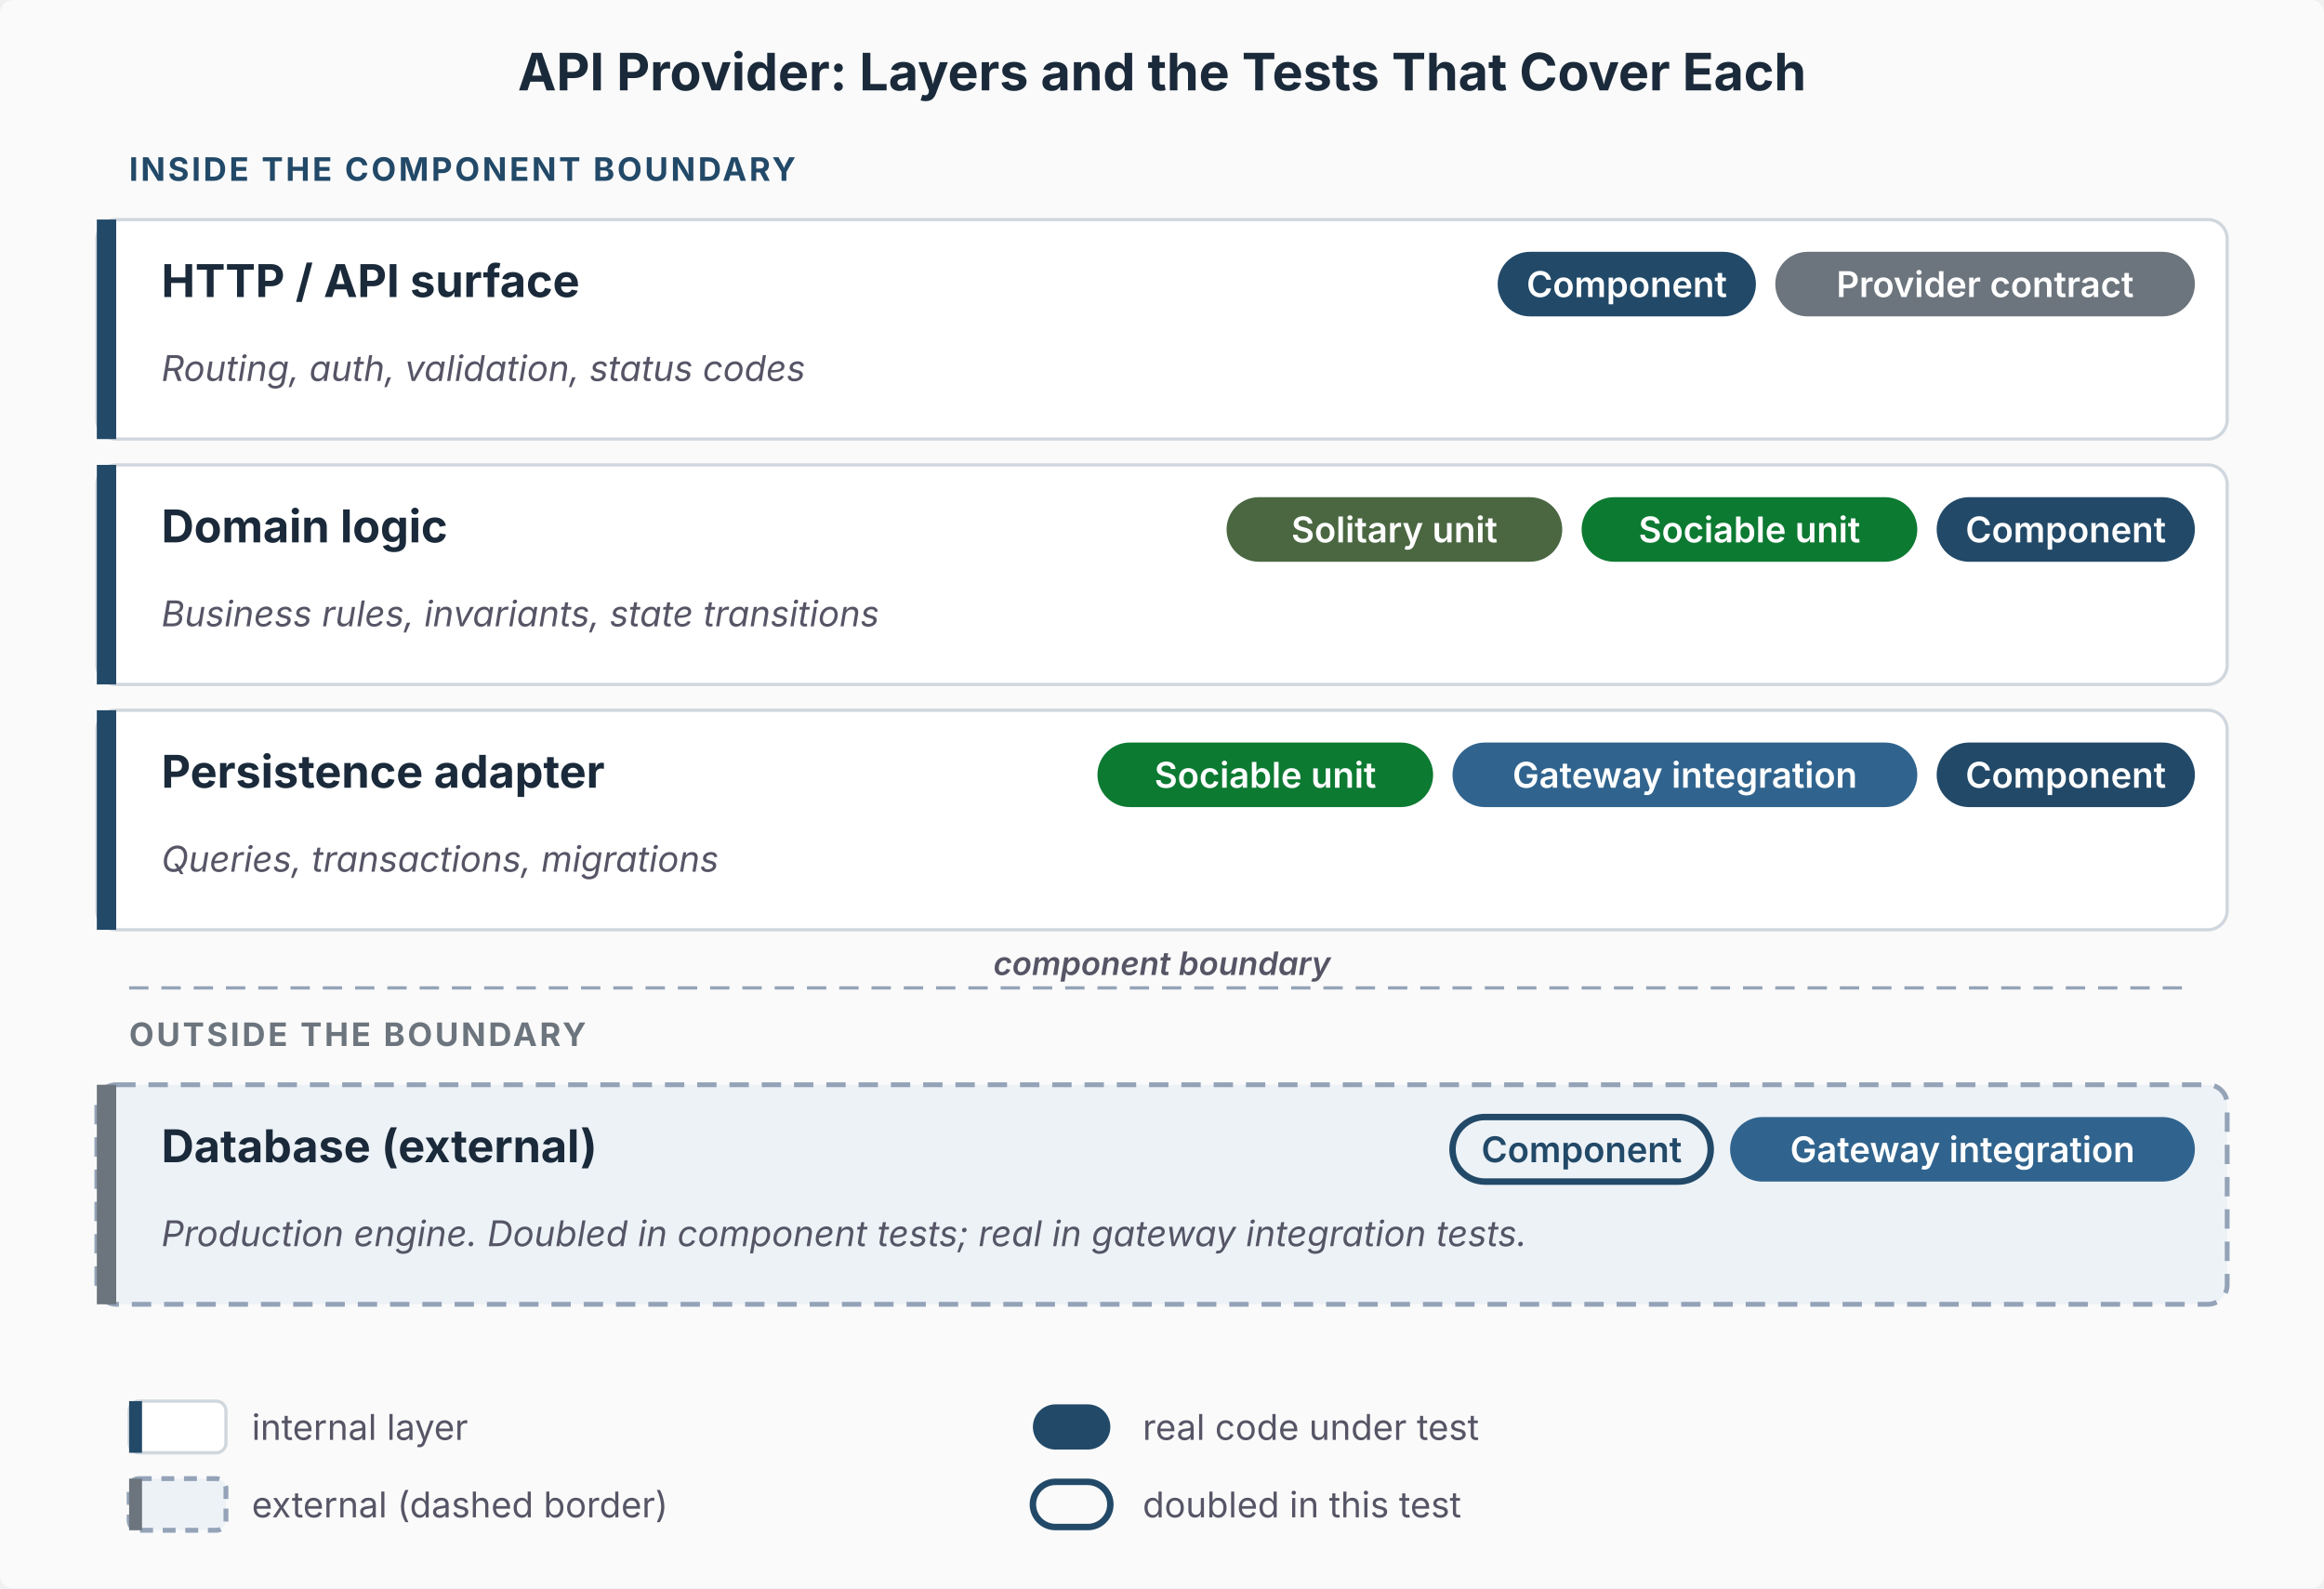
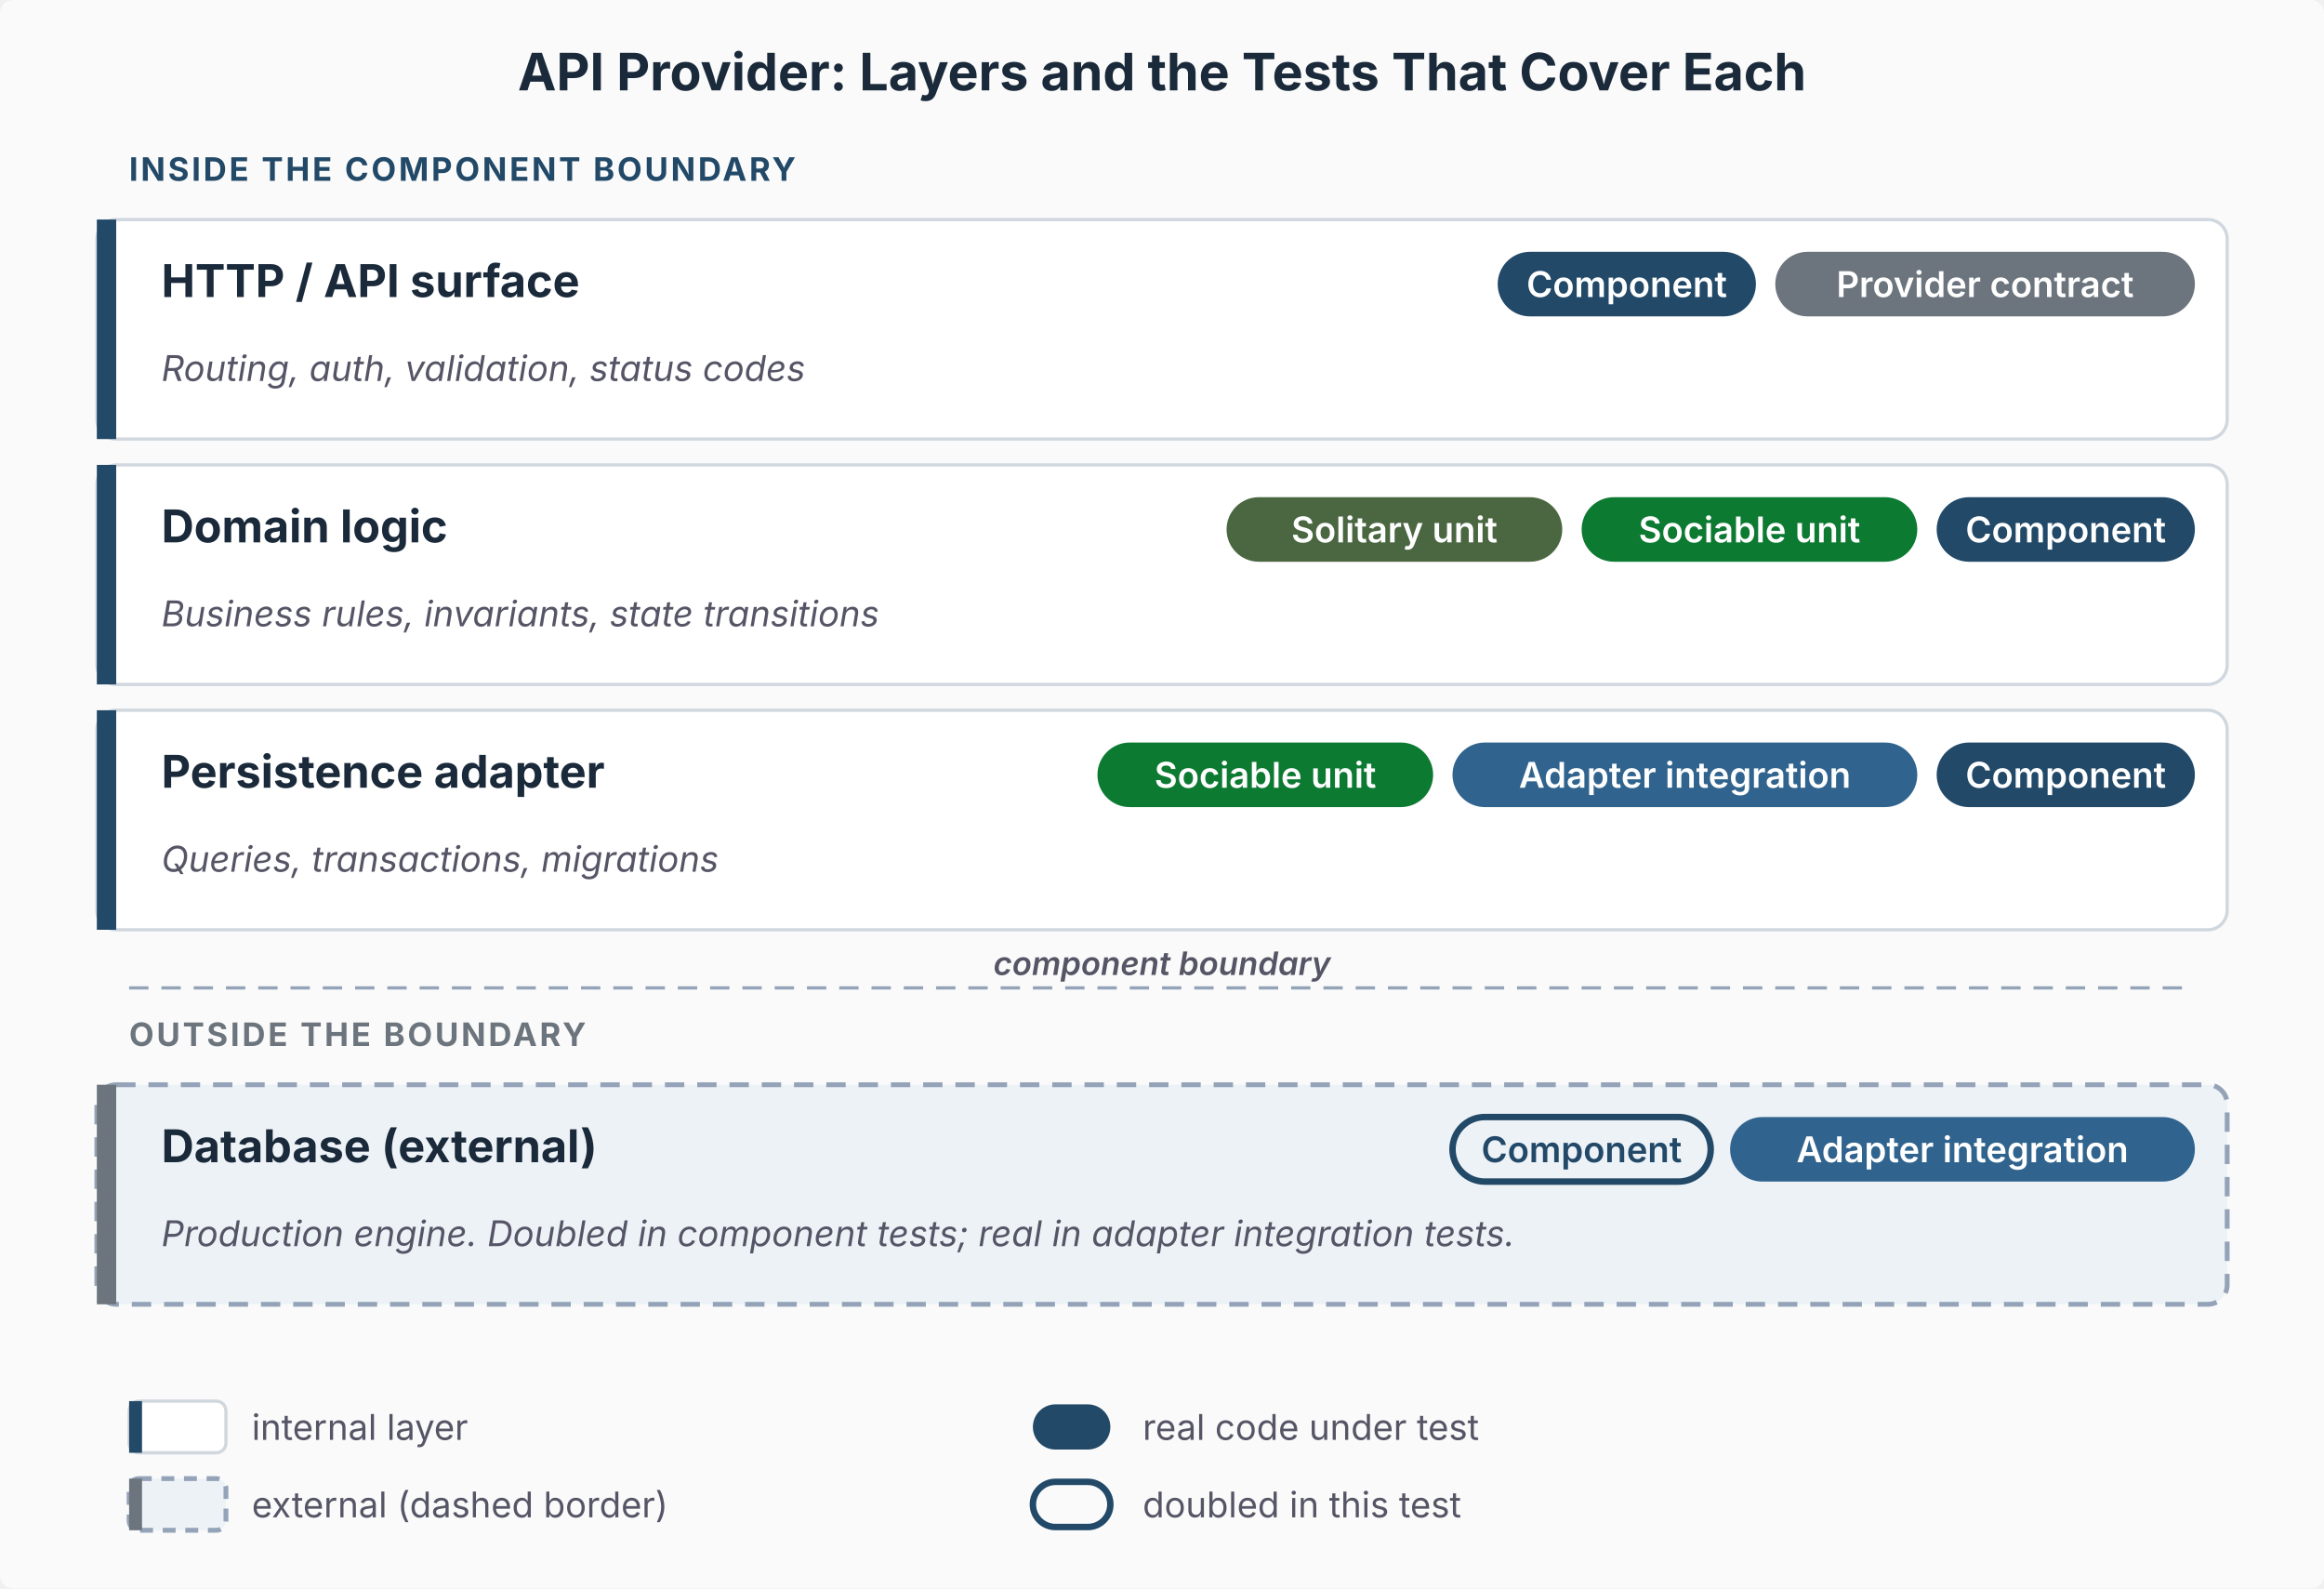
<svg xmlns="http://www.w3.org/2000/svg" viewBox="0 0 720 492" role="img" aria-labelledby="apv-title apv-desc" font-family="system-ui, -apple-system, sans-serif" font-size="13">
  <rect width="720" height="492" fill="#fafafa" rx="4" />
  <text x="360" y="28" text-anchor="middle" font-size="16" font-weight="bold" fill="#1a2a3a">
    API Provider: Layers and the Tests That Cover Each
  </text>
  <text x="40" y="56" font-size="10" font-weight="700" letter-spacing="0.08em" fill="#224968">
    INSIDE THE COMPONENT BOUNDARY
  </text>
  <rect x="30" y="68" width="660" height="68" rx="6" fill="#ffffff" stroke="#d0d7de" stroke-width="1" />
  <rect x="30" y="68" width="6" height="68" fill="#224968" />
  <text x="50" y="92" font-size="14" font-weight="700" fill="#1a2a3a">HTTP / API surface</text>
  <a href="/docs/testing/glossary/#component-test" target="_top">
    <rect x="464" y="78" width="80" height="20" rx="10" fill="#224968" />
    <text x="504" y="92" text-anchor="middle" font-size="11" font-weight="600" fill="#fff">Component</text>
  </a>
  <a href="/docs/testing/glossary/#contract-test" target="_top">
    <rect x="550" y="78" width="130" height="20" rx="10" fill="#6c757d" />
    <text x="615" y="92" text-anchor="middle" font-size="11" font-weight="600" fill="#fff">Provider contract</text>
  </a>
  <text x="50" y="118" font-size="11" font-style="italic" fill="#556">Routing, auth, validation, status codes</text>
  <rect x="30" y="144" width="660" height="68" rx="6" fill="#ffffff" stroke="#d0d7de" stroke-width="1" />
  <rect x="30" y="144" width="6" height="68" fill="#224968" />
  <text x="50" y="168" font-size="14" font-weight="700" fill="#1a2a3a">Domain logic</text>
  <a href="/docs/testing/glossary/#solitary-unit-test" target="_top">
    <rect x="380" y="154" width="104" height="20" rx="10" fill="#4a6741" />
    <text x="432" y="168" text-anchor="middle" font-size="11" font-weight="600" fill="#fff">Solitary unit</text>
  </a>
  <a href="/docs/testing/glossary/#sociable-unit-test" target="_top">
    <rect x="490" y="154" width="104" height="20" rx="10" fill="#0d7a32" />
    <text x="542" y="168" text-anchor="middle" font-size="11" font-weight="600" fill="#fff">Sociable unit</text>
  </a>
  <a href="/docs/testing/glossary/#component-test" target="_top">
    <rect x="600" y="154" width="80" height="20" rx="10" fill="#224968" />
    <text x="640" y="168" text-anchor="middle" font-size="11" font-weight="600" fill="#fff">Component</text>
  </a>
  <text x="50" y="194" font-size="11" font-style="italic" fill="#556">Business rules, invariants, state transitions</text>
  <rect x="30" y="220" width="660" height="68" rx="6" fill="#ffffff" stroke="#d0d7de" stroke-width="1" />
  <rect x="30" y="220" width="6" height="68" fill="#224968" />
  <text x="50" y="244" font-size="14" font-weight="700" fill="#1a2a3a">Persistence adapter</text>
  <a href="/docs/testing/glossary/#sociable-unit-test" target="_top">
    <rect x="340" y="230" width="104" height="20" rx="10" fill="#0d7a32" />
    <text x="392" y="244" text-anchor="middle" font-size="11" font-weight="600" fill="#fff">Sociable unit</text>
  </a>
-   <a href="/docs/testing/glossary/#gateway-integration-test" target="_top">
+   <a href="/docs/testing/glossary/#adapter-integration-test" target="_top">
    <rect x="450" y="230" width="144" height="20" rx="10" fill="#30648e" />
-     <text x="522" y="244" text-anchor="middle" font-size="11" font-weight="600" fill="#fff">Gateway integration</text>
+     <text x="522" y="244" text-anchor="middle" font-size="11" font-weight="600" fill="#fff">Adapter integration</text>
  </a>
  <a href="/docs/testing/glossary/#component-test" target="_top">
    <rect x="600" y="230" width="80" height="20" rx="10" fill="#224968" />
    <text x="640" y="244" text-anchor="middle" font-size="11" font-weight="600" fill="#fff">Component</text>
  </a>
  <text x="50" y="270" font-size="11" font-style="italic" fill="#556">Queries, transactions, migrations</text>
  <line x1="40" y1="306" x2="680" y2="306" stroke="#94a3b8" stroke-width="1" stroke-dasharray="6,4" />
  <text x="360" y="302" text-anchor="middle" font-size="10" fill="#556" font-weight="600" font-style="italic">component boundary</text>
  <text x="40" y="324" font-size="10" font-weight="700" letter-spacing="0.08em" fill="#6c757d">
    OUTSIDE THE BOUNDARY
  </text>
  <rect x="30" y="336" width="660" height="68" rx="6" fill="#edf2f7" stroke="#94a3b8" stroke-width="1.5" stroke-dasharray="6,4" />
  <rect x="30" y="336" width="6" height="68" fill="#6c757d" />
  <text x="50" y="360" font-size="14" font-weight="700" fill="#1a2a3a">Database (external)</text>
  <a href="/docs/testing/glossary/#component-test" target="_top">
    <rect x="450" y="346" width="80" height="20" rx="10" fill="none" stroke="#224968" stroke-width="2" />
    <text x="490" y="360" text-anchor="middle" font-size="11" font-weight="600" fill="#224968">Component</text>
  </a>
-   <a href="/docs/testing/glossary/#gateway-integration-test" target="_top">
+   <a href="/docs/testing/glossary/#adapter-integration-test" target="_top">
    <rect x="536" y="346" width="144" height="20" rx="10" fill="#30648e" />
-     <text x="608" y="360" text-anchor="middle" font-size="11" font-weight="600" fill="#fff">Gateway integration</text>
+     <text x="608" y="360" text-anchor="middle" font-size="11" font-weight="600" fill="#fff">Adapter integration</text>
  </a>
-   <text x="50" y="386" font-size="11" font-style="italic" fill="#556">Production engine. Doubled in component tests; real in gateway integration tests.</text>
+   <text x="50" y="386" font-size="11" font-style="italic" fill="#556">Production engine. Doubled in component tests; real in adapter integration tests.</text>
  <rect x="40" y="434" width="30" height="16" rx="3" fill="#ffffff" stroke="#d0d7de" stroke-width="1" />
  <rect x="40" y="434" width="4" height="16" fill="#224968" />
  <text x="78" y="446" font-size="11" fill="#556">internal layer</text>
  <rect x="320" y="435" width="24" height="14" rx="7" fill="#224968" />
  <text x="354" y="446" font-size="11" fill="#556">real code under test</text>
  <rect x="40" y="458" width="30" height="16" rx="3" fill="#edf2f7" stroke="#94a3b8" stroke-width="1.5" stroke-dasharray="4,3" />
  <rect x="40" y="458" width="4" height="16" fill="#6c757d" />
  <text x="78" y="470" font-size="11" fill="#556">external (dashed border)</text>
  <rect x="320" y="459" width="24" height="14" rx="7" fill="none" stroke="#224968" stroke-width="2" />
  <text x="354" y="470" font-size="11" fill="#556">doubled in this test</text>
</svg>
